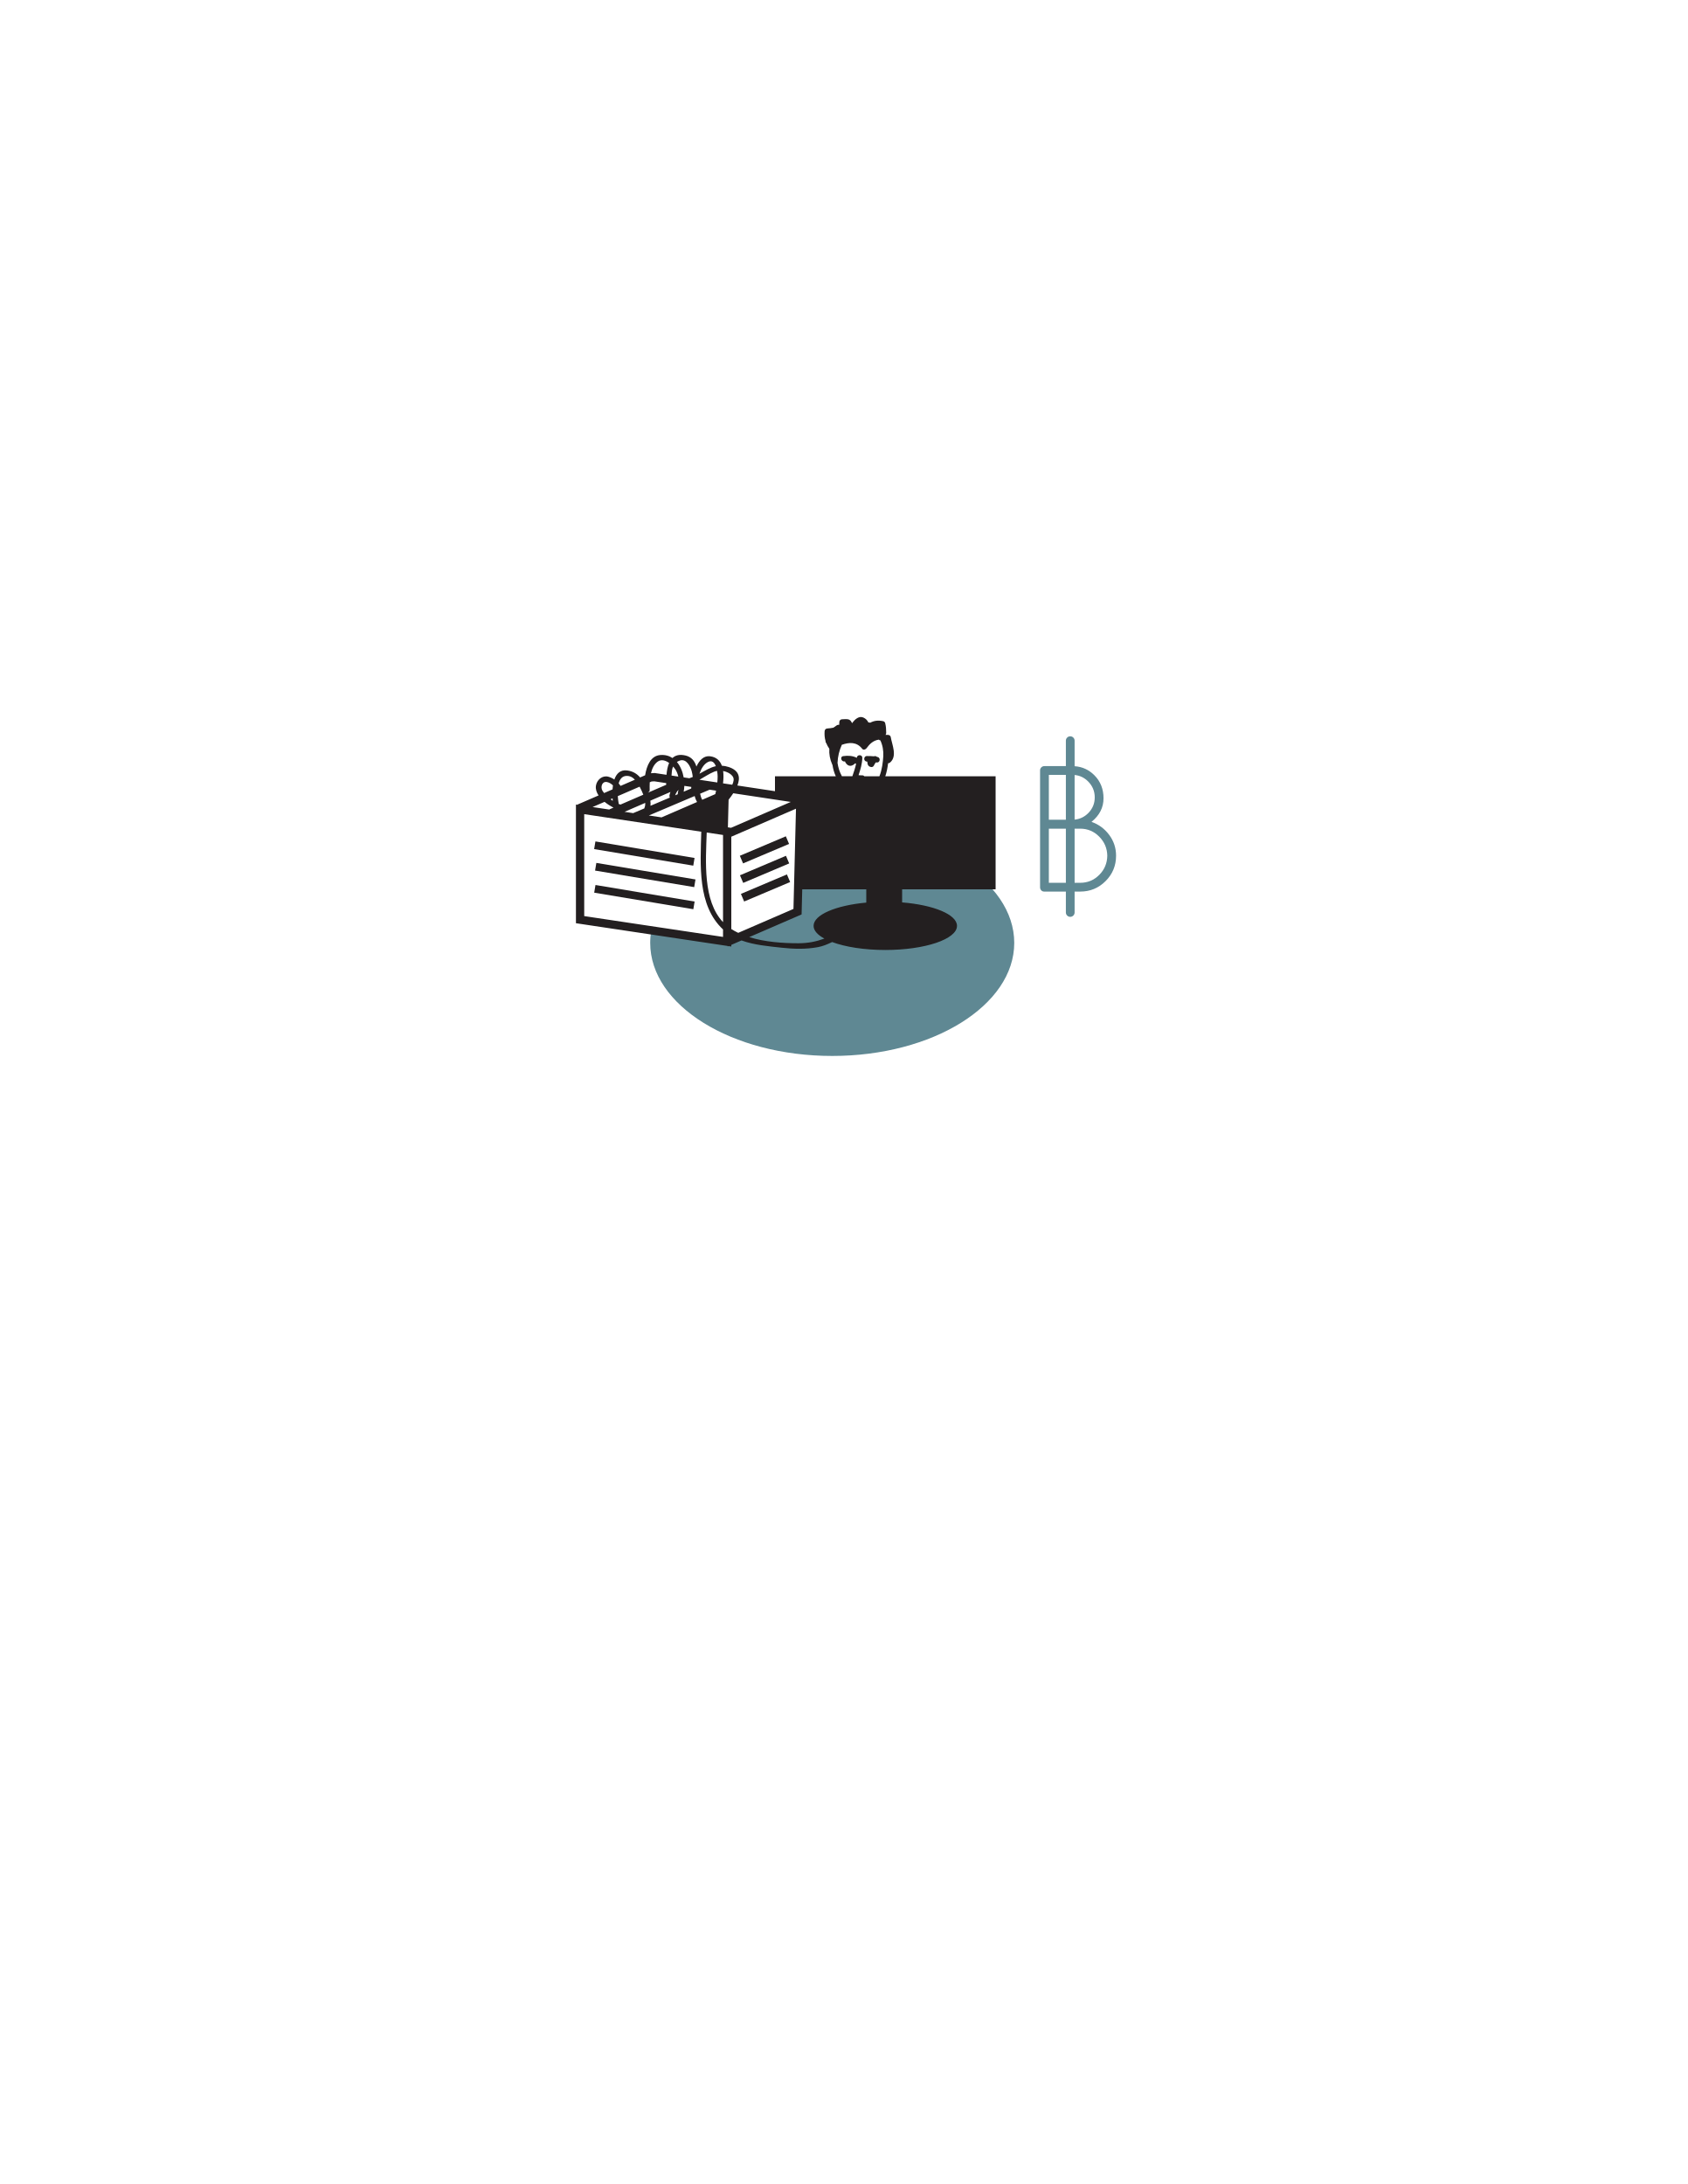
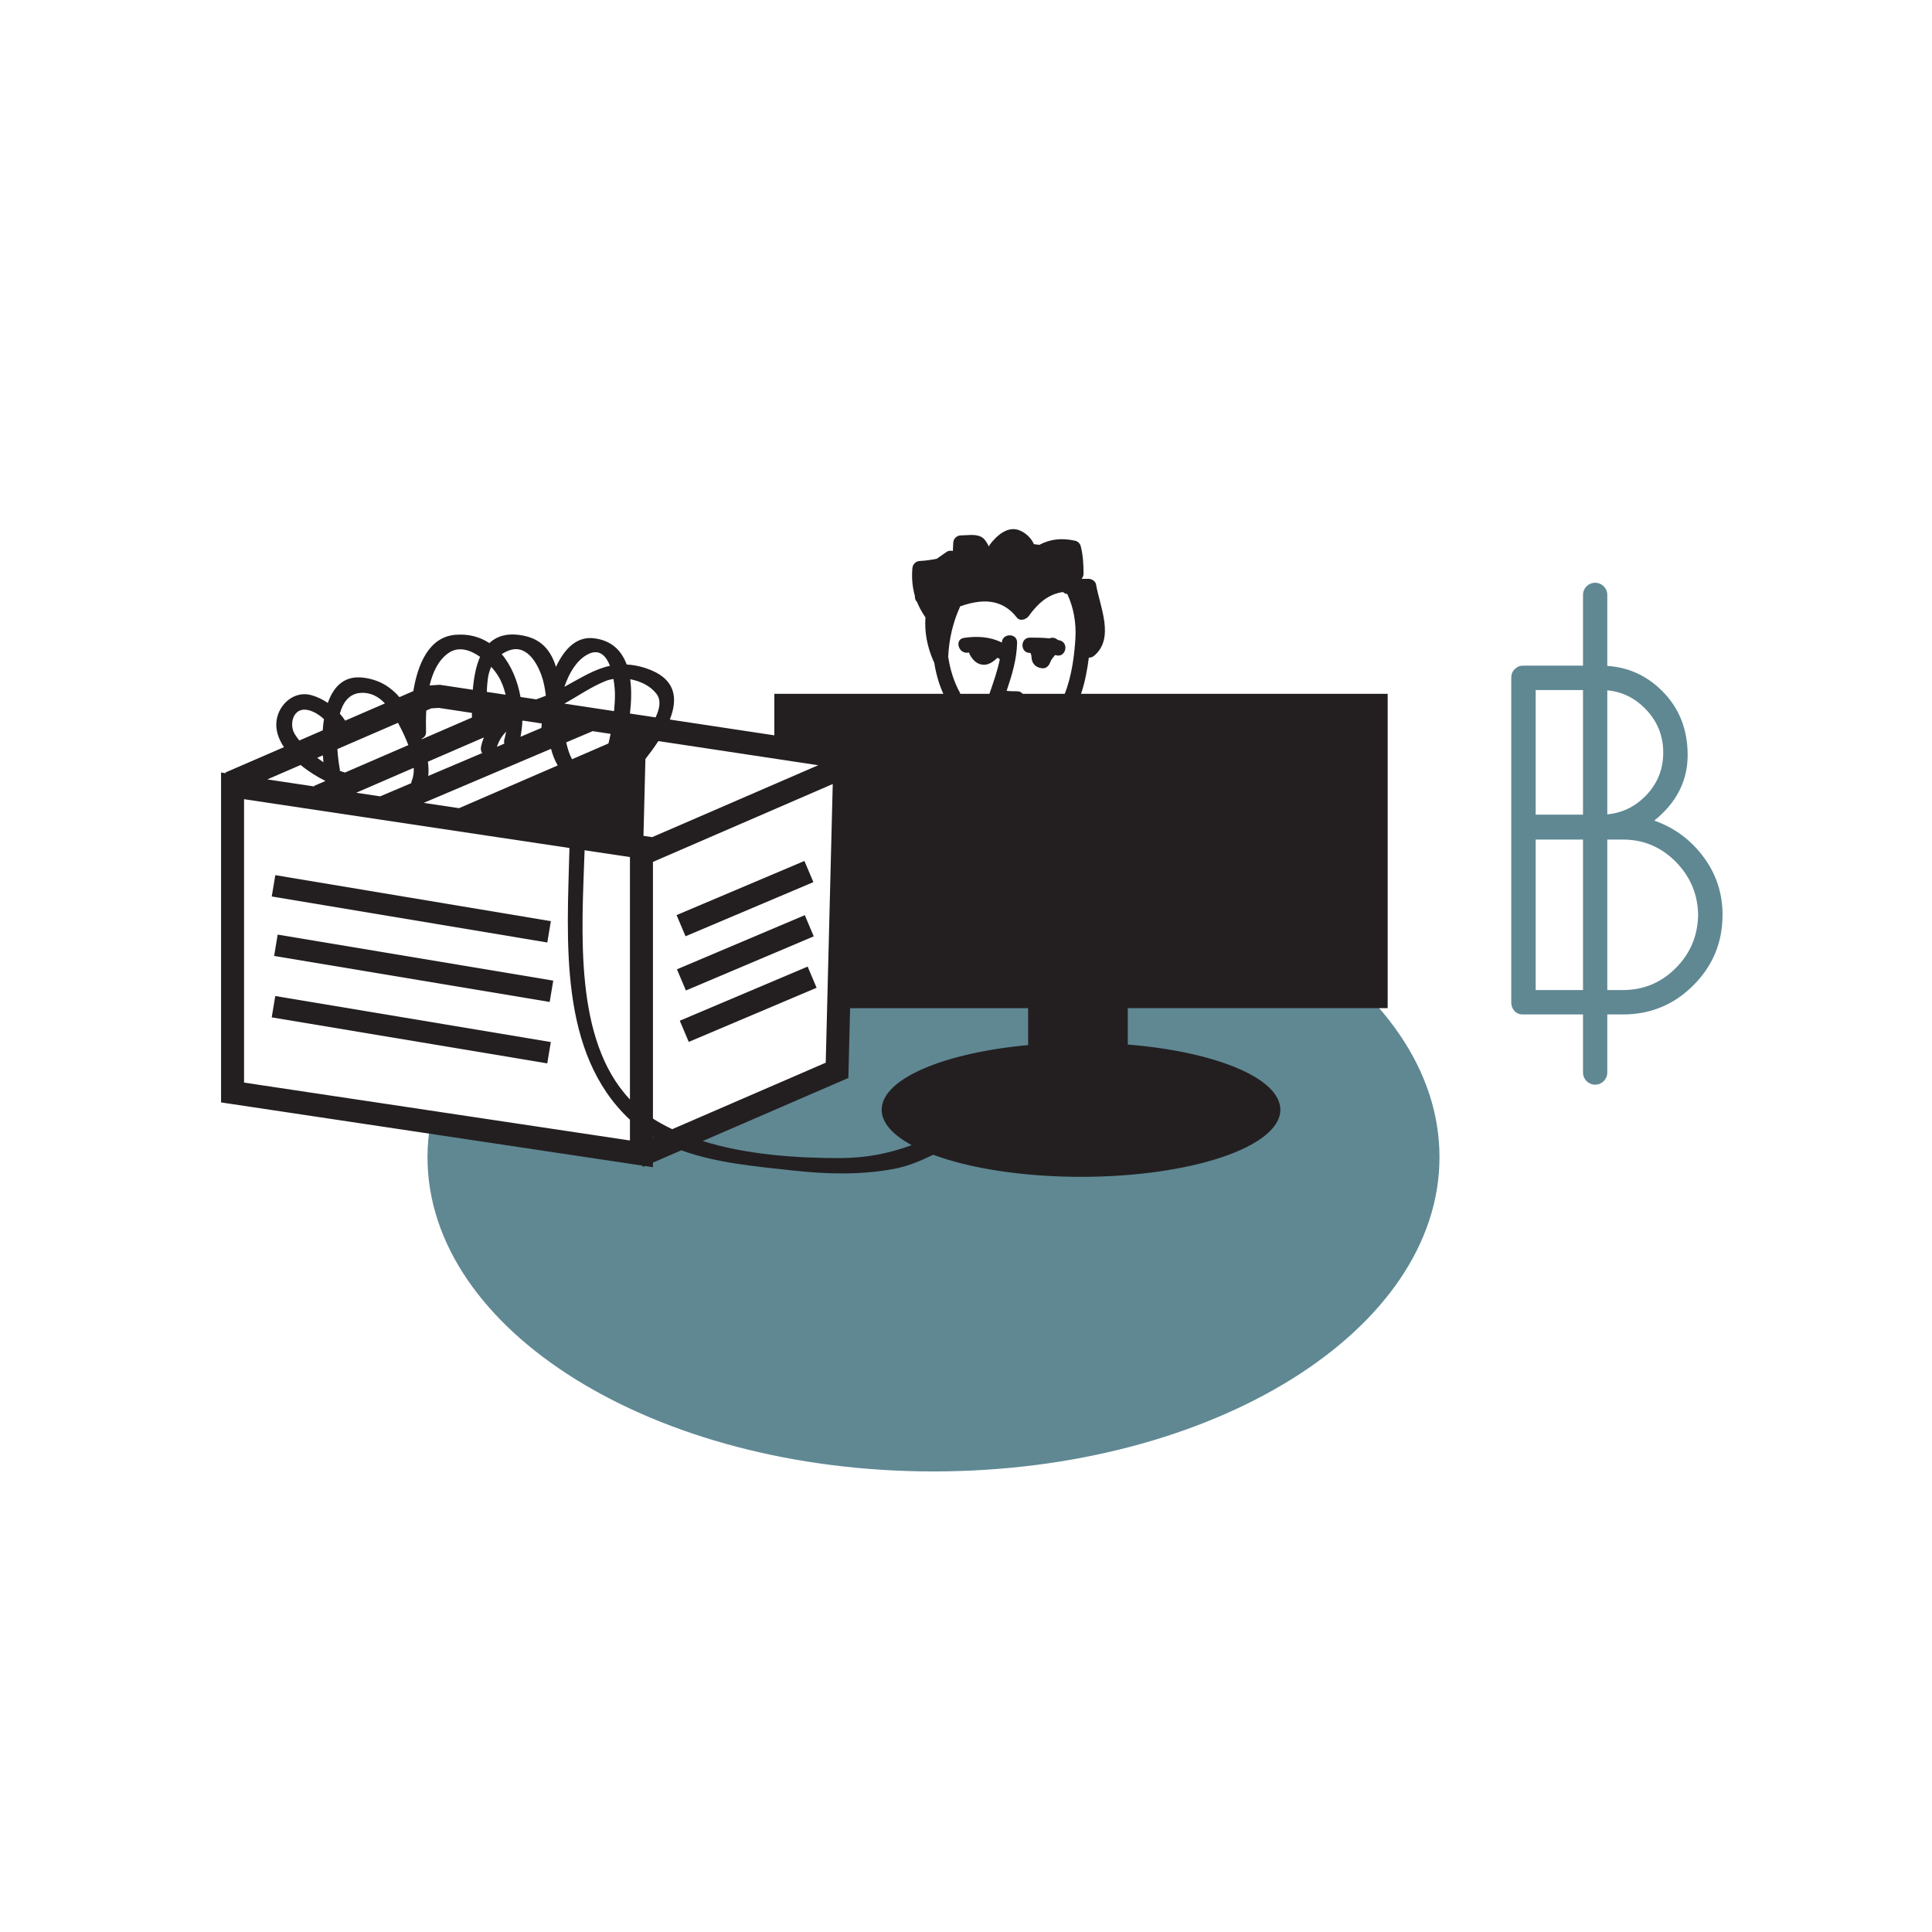
- <svg xmlns="http://www.w3.org/2000/svg" version="1.1" id="Layer_1" x="0px" y="0px" width="612px" height="792px" viewBox="0 0 612 792" enable-background="new 0 0 612 792" xml:space="preserve">
-   <path fill="#5F8893" d="M301.76,300.924c-3.532,0-6.997,0.177-10.38,0.509l-2.047,23.401l-1,6.667l-26.667,9.667l-25.515-3.685  c-0.253,1.46-0.392,2.941-0.392,4.443c0,22.644,29.549,41,66,41s66-18.356,66-41S338.211,300.924,301.76,300.924z" />
+ <svg xmlns="http://www.w3.org/2000/svg" version="1.1" id="Layer_1" x="0px" y="0px" width="252px" height="252px" viewBox="180 270 252 252" enable-background="new 180 270 252 252" xml:space="preserve">
+   <path fill="#5F8893" d="M301.76,379.924c-3.532,0-6.997,0.177-10.38,0.509l-2.047,23.401l-1,6.667l-26.667,9.667l-25.515-3.685  c-0.253,1.46-0.392,2.941-0.392,4.443c0,22.644,29.549,41,66,41s66-18.356,66-41S338.211,379.924,301.76,379.924z" />
  <g>
-     <rect x="215.418" y="308.09" transform="matrix(0.9864 0.1647 -0.1647 0.9864 54.149 -34.245)" fill="#231F20" width="36.44" height="2.821" />
-     <rect x="215.751" y="315.928" transform="matrix(-0.9864 -0.1647 0.1647 -0.9864 412.4965 668.871)" fill="#231F20" width="36.44" height="2.821" />
-     <rect x="215.435" y="323.941" transform="matrix(-0.9864 -0.1647 0.1647 -0.9864 410.5496 684.7349)" fill="#231F20" width="36.44" height="2.821" />
-     <rect x="276.076" y="312.928" transform="matrix(-0.3899 -0.9208 0.9208 -0.3899 89.3206 703.1434)" fill="#231F20" width="3" height="18.112" />
-     <rect x="275.734" y="306.229" transform="matrix(0.3899 0.9208 -0.9208 0.3899 459.4531 -62.947)" fill="#231F20" width="3" height="18.112" />
-     <rect x="275.686" y="299.157" transform="matrix(0.3899 0.9208 -0.9208 0.3899 452.9121 -67.2173)" fill="#231F20" width="3" height="18.112" />
-     <path fill="#231F20" d="M361,322.5v-41h-39.994c0.514-1.519,0.819-3.159,1.016-4.723c0.229,0.006,0.468-0.054,0.685-0.236   c2.734-2.304,0.75-6.415,0.257-9.306c-0.074-0.432-0.553-0.734-0.964-0.734h-0.933c0.163-0.176,0.268-0.406,0.266-0.667   c-0.007-1.238-0.063-2.4-0.369-3.599c-0.083-0.323-0.368-0.625-0.698-0.698c-1.822-0.406-3.309-0.208-4.703,0.529   c-0.23-0.039-0.466-0.064-0.702-0.091c-0.37-0.799-1.016-1.436-1.859-1.79c-1.551-0.651-3.013,0.698-3.866,1.812   c-0.069,0.09-0.112,0.178-0.144,0.266c-0.004,0.001-0.008,0.001-0.012,0.002c-0.256-0.487-0.531-1.01-1.017-1.253   c-0.767-0.383-1.809-0.181-2.63-0.178c-0.553,0.002-0.99,0.453-1,1c-0.006,0.348-0.029,0.689-0.049,1.031   c-0.26-0.074-0.588-0.03-0.789,0.105c-0.442,0.297-0.875,0.6-1.303,0.909c-0.717,0.142-1.44,0.26-2.192,0.288   c-0.576,0.021-0.958,0.441-1,1c-0.096,1.293,0.01,2.446,0.331,3.542c0.001,0.042,0.002,0.082,0.002,0.124   c0,0.295,0.113,0.519,0.279,0.683c0.274,0.681,0.64,1.348,1.102,2.019c-0.142,1.827,0.195,3.794,1.089,5.803   c0.014,0.032,0.038,0.049,0.054,0.078c0.224,1.454,0.621,2.845,1.191,4.083H281v5.414l-13.631-2.06   c1.107-2.795,0.785-5.397-3.131-6.698c-0.897-0.298-1.719-0.439-2.497-0.48c-0.665-1.808-1.961-3.144-4.276-3.423   c-2.283-0.276-3.871,1.425-4.945,3.73c-0.614-1.962-1.74-3.492-3.988-4.014c-2.164-0.502-3.661-0.066-4.698,0.915   c-1.211-0.799-2.683-1.224-4.429-1.083c-3.45,0.278-4.912,3.811-5.492,7.345l-1.813,0.785c-1.151-1.336-2.618-2.262-4.659-2.535   c-2.532-0.339-3.943,1.168-4.682,3.295c-0.673-0.461-1.408-0.82-2.182-1.028c-2.191-0.59-4.187,1.166-4.499,3.288   c-0.179,1.219,0.226,2.407,0.959,3.504l-7.626,3.303l0.041,0.095l-0.619-0.093v43.034l54.964,8.244l0.073,0.169l0.271-0.117   l1.026,0.154v-0.598l3.701-1.603c4.607,1.678,9.823,2.106,14.506,2.627c4.403,0.49,8.859,0.612,13.226-0.204   c1.844-0.344,3.504-1.067,5.128-1.842c4.757,1.767,11.629,2.877,19.273,2.877c14.359,0,26-3.917,26-8.75   c0-4.125-8.484-7.581-19.897-8.505V322.5H361z M256.552,276.411c1.558-0.886,2.476,0.075,3.005,1.433   c-2.082,0.453-3.895,1.636-5.939,2.74C254.234,278.786,255.166,277.2,256.552,276.411z M258.998,279.824   c0.317-0.127,0.662-0.208,1.018-0.267c0.138,0.788,0.192,1.527,0.194,1.983c0.003,0.734-0.045,1.474-0.115,2.215l-6.483-0.98   C255.405,281.792,257.079,280.597,258.998,279.824z M259.646,286.721c-0.088,0.42-0.178,0.84-0.283,1.253l-4.748,2.056   c-0.349-0.633-0.584-1.384-0.76-2.199l3.449-1.464L259.646,286.721z M252.744,290.841l-12.869,5.573l-4.612-0.692l16.609-7.049   C252.064,289.419,252.34,290.145,252.744,290.841z M245.785,287.997l-0.965,0.41c0.255-0.804,0.672-1.446,1.201-1.97   c-0.067,0.353-0.148,0.7-0.241,1.039C245.726,287.671,245.742,287.841,245.785,287.997z M247.894,287.102   c0.125-0.663,0.217-1.349,0.237-2.067c0.031-0.014,0.065-0.025,0.096-0.039l2.438,0.368c-0.021,0.206-0.034,0.391-0.05,0.583   L247.894,287.102z M246.511,275.803c2.397-0.787,3.812,2.148,4.294,3.851c0.193,0.684,0.308,1.383,0.389,2.088   c-0.141,0.057-0.277,0.117-0.421,0.171c-0.275,0.103-0.551,0.206-0.827,0.308l-2.053-0.31c-0.374-2.079-1.182-4.085-2.451-5.586   C245.755,276.114,246.106,275.936,246.511,275.803z M243.632,279.528c0.076-0.565,0.224-1.083,0.437-1.554   c0.354,0.391,0.655,0.786,0.879,1.144c0.479,0.767,0.797,1.616,1.003,2.499l-2.459-0.372   C243.513,280.673,243.555,280.1,243.632,279.528z M242.896,289.224l-7.038,2.987c0.067-0.611,0.041-1.235-0.044-1.861l7.298-3.16   c-0.156,0.384-0.285,0.794-0.375,1.247C242.675,288.749,242.748,289.017,242.896,289.224z M238.469,276.196   c1.305-0.933,2.85-0.447,4.15,0.476c-0.552,1.244-0.818,2.763-0.949,4.298l-4.286-0.648l-1.349,0.081   C236.441,278.684,237.171,277.123,238.469,276.196z M235.57,286.46c-0.021-0.822-0.026-1.778,0.027-2.776l0.669-0.29l0.98-0.058   l4.305,0.651c0,0.21,0.003,0.404,0.005,0.607l-6.519,2.823c-0.01-0.026-0.018-0.053-0.028-0.079   C235.332,287.207,235.582,286.919,235.57,286.46z M233.964,291.151c0.029,0.613-0.04,1.192-0.257,1.692   c-0.046,0.106-0.055,0.207-0.067,0.309l-4.051,1.719l-3.131-0.47L233.964,291.151z M227.024,281.38   c1.344-0.094,2.367,0.502,3.186,1.369l-5.183,2.245c-0.215-0.315-0.444-0.622-0.701-0.912   C224.738,282.602,225.545,281.483,227.024,281.38z M231.913,285.28c0.063,0.118,0.125,0.235,0.185,0.351   c0.354,0.678,0.798,1.582,1.165,2.555l-8.272,3.582c-0.224-0.074-0.447-0.141-0.672-0.231c0.001-0.072,0.017-0.138,0.003-0.216   c-0.12-0.64-0.25-1.573-0.318-2.615L231.913,285.28z M220.045,283.59c0.795,0.136,1.558,0.611,2.208,1.211   c-0.073,0.481-0.125,0.972-0.158,1.462l-3.057,1.324c-0.214-0.275-0.422-0.553-0.595-0.838   C217.672,285.477,218.235,283.28,220.045,283.59z M222.188,290.421c-0.279-0.179-0.545-0.379-0.811-0.578l0.738-0.32   C222.137,289.83,222.158,290.14,222.188,290.421z M219.21,290.781c1.012,0.832,2.15,1.54,3.239,2.087l-1.481,0.641l0.032,0.074   l-6.135-0.92L219.21,290.781z M262.167,339.758l-50.333-7.55v-36.966l42.443,6.367c-0.308,12.086-1.456,26.716,7.89,35.447V339.758   z M262.167,334.407c-7.362-7.774-6.269-21.931-5.915-32.503l5.915,0.887V334.407z M262.166,284.068   c0.178-1.508,0.23-3.058,0.038-4.472c1.368,0.252,2.674,0.902,3.438,1.922c0.644,0.859,0.365,2.007-0.129,3.055L262.166,284.068z    M265.067,300.193l-1.135-0.17l0.252-10.02c0.589-0.749,1.166-1.538,1.688-2.341l20.852,3.151L265.067,300.193z M265.167,339.374   v-0.073c0.024,0.014,0.047,0.028,0.071,0.042L265.167,339.374z M267.679,338.286c-0.834-0.399-1.642-0.832-2.406-1.315   c-0.037-0.023-0.07-0.049-0.106-0.073v-33.478l23.452-10.157l-0.915,36.351L267.679,338.286z M314.103,327.314   c-11.01,1.017-19.103,4.408-19.103,8.436c0,1.695,1.437,3.277,3.917,4.618c-2.98,1.086-5.905,1.686-9.448,1.688   c-5.557,0.003-12.082-0.433-17.809-2.224l18.995-8.226l0.229-9.105h23.219V327.314z M320.27,274.294   c-0.122,1.981-0.446,4.862-1.395,7.206h-5.472c-0.161-0.197-0.404-0.332-0.736-0.333c-0.467-0.001-0.92-0.005-1.367-0.057   c0.691-2.05,1.313-4.073,1.367-6.277c0.031-1.282-1.937-1.284-1.995-0.023c-1.523-0.769-3.213-0.864-4.938-0.608   c-1.272,0.189-0.729,2.116,0.532,1.928c0.047-0.007,0.092-0.01,0.138-0.016c0.02,0.074,0.026,0.147,0.066,0.223   c0.389,0.74,0.973,1.36,1.86,1.374c0.687,0.011,1.287-0.455,1.781-0.919c0.101,0.06,0.202,0.117,0.301,0.184   c-0.306,1.538-0.841,3.016-1.354,4.522h-3.807c-0.02-0.057-0.022-0.113-0.055-0.171c-0.766-1.373-1.27-2.99-1.518-4.67   c0.11-2.375,0.636-4.511,1.566-6.57c2.685-0.946,5.4-1.104,7.381,1.452c0.43,0.554,1.236,0.259,1.571-0.202   c1.153-1.59,2.462-2.822,4.456-3.117c0.142,0.143,0.331,0.238,0.558,0.265C320.031,270.213,320.396,272.248,320.27,274.294z" />
-     <path fill="#231F20" d="M318.266,274.536c-0.094-0.029-0.191-0.041-0.286-0.065c-0.3-0.273-0.73-0.378-1.094-0.201   c-0.846-0.098-1.708-0.102-2.553-0.103c-1.29,0-1.29,2,0,2c0.029,0,0.059,0,0.088,0c0.017,0.057,0.024,0.115,0.048,0.171   c0.119,0.271,0.042,0.572,0.171,0.897c0.244,0.615,0.714,0.885,1.359,0.932c0.465,0.033,0.82-0.335,0.964-0.734   c0.138-0.381,0.397-0.687,0.66-0.993c0.036,0.01,0.074,0.014,0.11,0.025C318.971,276.842,319.496,274.911,318.266,274.536z" />
+     <rect x="215.414" y="387.116" transform="matrix(-0.9863 -0.1647 0.1647 -0.9863 400.0926 810.2252)" fill="#231F20" width="36.442" height="2.821" />
+     <rect x="215.752" y="394.903" transform="matrix(0.9863 0.1647 -0.1647 0.9863 68.464 -33.1217)" fill="#231F20" width="36.442" height="2.821" />
+     <rect x="215.437" y="402.915" transform="matrix(0.9863 0.1647 -0.1647 0.9863 69.7792 -32.9603)" fill="#231F20" width="36.442" height="2.821" />
+     <rect x="276.077" y="391.954" transform="matrix(0.3899 0.9208 -0.9208 0.3899 538.6131 -10.9581)" fill="#231F20" width="3" height="18.111" />
+     <rect x="275.732" y="385.204" transform="matrix(-0.3899 -0.9208 0.9208 -0.3899 22.2773 803.2785)" fill="#231F20" width="3" height="18.111" />
+     <rect x="275.684" y="378.132" transform="matrix(-0.3899 -0.9208 0.9208 -0.3899 28.723 793.4051)" fill="#231F20" width="3" height="18.111" />
+     <path fill="#231F20" d="M361,401.5v-41h-39.994c0.514-1.519,0.819-3.159,1.016-4.723c0.229,0.006,0.468-0.054,0.685-0.236   c2.734-2.304,0.75-6.415,0.257-9.306c-0.074-0.432-0.553-0.734-0.964-0.734h-0.933c0.163-0.176,0.268-0.406,0.266-0.667   c-0.007-1.238-0.063-2.4-0.369-3.599c-0.083-0.323-0.368-0.625-0.698-0.698c-1.822-0.406-3.309-0.208-4.703,0.529   c-0.23-0.039-0.466-0.064-0.702-0.091c-0.37-0.799-1.016-1.436-1.859-1.79c-1.551-0.651-3.013,0.698-3.866,1.812   c-0.069,0.09-0.112,0.178-0.144,0.266c-0.004,0.001-0.008,0.001-0.012,0.002c-0.256-0.487-0.531-1.01-1.017-1.253   c-0.767-0.383-1.809-0.181-2.63-0.178c-0.553,0.002-0.99,0.453-1,1c-0.006,0.348-0.029,0.689-0.049,1.031   c-0.26-0.074-0.588-0.03-0.789,0.105c-0.442,0.297-0.875,0.6-1.303,0.909c-0.717,0.142-1.44,0.26-2.192,0.288   c-0.576,0.021-0.958,0.441-1,1c-0.096,1.293,0.01,2.446,0.331,3.542c0.001,0.042,0.002,0.082,0.002,0.124   c0,0.295,0.113,0.519,0.279,0.683c0.274,0.681,0.64,1.348,1.102,2.019c-0.142,1.827,0.195,3.794,1.089,5.803   c0.014,0.032,0.038,0.049,0.054,0.078c0.224,1.454,0.621,2.845,1.191,4.083H281v5.414l-13.631-2.06   c1.107-2.795,0.785-5.397-3.131-6.698c-0.897-0.298-1.719-0.439-2.497-0.48c-0.665-1.808-1.961-3.144-4.276-3.423   c-2.283-0.276-3.871,1.425-4.945,3.73c-0.614-1.962-1.74-3.492-3.988-4.014c-2.164-0.502-3.661-0.066-4.698,0.915   c-1.211-0.799-2.683-1.224-4.429-1.083c-3.45,0.278-4.912,3.811-5.492,7.345l-1.813,0.785c-1.151-1.336-2.618-2.262-4.659-2.535   c-2.532-0.339-3.943,1.168-4.682,3.295c-0.673-0.461-1.408-0.82-2.182-1.028c-2.191-0.59-4.187,1.166-4.499,3.288   c-0.179,1.219,0.226,2.407,0.959,3.504l-7.626,3.303l0.041,0.095l-0.619-0.093v43.034l54.964,8.244l0.073,0.169l0.271-0.117   l1.026,0.154v-0.598l3.701-1.603c4.607,1.678,9.823,2.106,14.506,2.627c4.403,0.49,8.859,0.612,13.226-0.204   c1.844-0.344,3.504-1.067,5.128-1.842c4.757,1.767,11.629,2.877,19.273,2.877c14.359,0,26-3.917,26-8.75   c0-4.125-8.484-7.581-19.897-8.505V401.5H361z M256.552,355.411c1.558-0.886,2.476,0.075,3.005,1.433   c-2.082,0.453-3.895,1.636-5.939,2.74C254.234,357.786,255.166,356.2,256.552,355.411z M258.998,358.824   c0.317-0.127,0.662-0.208,1.018-0.267c0.138,0.788,0.192,1.527,0.194,1.983c0.003,0.734-0.045,1.474-0.115,2.215l-6.483-0.98   C255.405,360.792,257.079,359.597,258.998,358.824z M259.646,365.721c-0.088,0.42-0.178,0.84-0.283,1.253l-4.748,2.056   c-0.349-0.633-0.584-1.384-0.76-2.199l3.449-1.464L259.646,365.721z M252.744,369.841l-12.869,5.573l-4.612-0.692l16.609-7.049   C252.064,368.419,252.34,369.145,252.744,369.841z M245.785,366.997l-0.965,0.41c0.255-0.804,0.672-1.446,1.201-1.97   c-0.067,0.353-0.148,0.7-0.241,1.039C245.726,366.671,245.742,366.841,245.785,366.997z M247.894,366.102   c0.125-0.663,0.217-1.349,0.237-2.067c0.031-0.014,0.065-0.025,0.096-0.039l2.438,0.368c-0.021,0.206-0.034,0.391-0.05,0.583   L247.894,366.102z M246.511,354.803c2.397-0.787,3.812,2.148,4.294,3.851c0.193,0.684,0.308,1.383,0.389,2.088   c-0.141,0.057-0.277,0.117-0.421,0.171c-0.275,0.103-0.551,0.206-0.827,0.308l-2.053-0.31c-0.374-2.079-1.182-4.085-2.451-5.586   C245.755,355.114,246.106,354.936,246.511,354.803z M243.632,358.528c0.076-0.565,0.224-1.083,0.437-1.554   c0.354,0.391,0.655,0.786,0.879,1.144c0.479,0.767,0.797,1.616,1.003,2.499l-2.459-0.372   C243.513,359.673,243.555,359.1,243.632,358.528z M242.896,368.224l-7.038,2.987c0.067-0.611,0.041-1.235-0.044-1.861l7.298-3.16   c-0.156,0.384-0.285,0.794-0.375,1.247C242.675,367.749,242.748,368.017,242.896,368.224z M238.469,355.196   c1.305-0.933,2.85-0.447,4.15,0.476c-0.552,1.244-0.818,2.763-0.949,4.298l-4.286-0.648l-1.349,0.081   C236.441,357.684,237.171,356.123,238.469,355.196z M235.57,365.46c-0.021-0.822-0.026-1.778,0.027-2.776l0.669-0.29l0.98-0.058   l4.305,0.651c0,0.21,0.003,0.404,0.005,0.607l-6.519,2.823c-0.01-0.026-0.018-0.053-0.028-0.079   C235.332,366.207,235.582,365.919,235.57,365.46z M233.964,370.151c0.029,0.613-0.04,1.192-0.257,1.692   c-0.046,0.106-0.055,0.207-0.067,0.309l-4.051,1.719l-3.131-0.47L233.964,370.151z M227.024,360.38   c1.344-0.094,2.367,0.502,3.186,1.369l-5.183,2.245c-0.215-0.315-0.444-0.622-0.701-0.912   C224.738,361.602,225.545,360.483,227.024,360.38z M231.913,364.28c0.063,0.118,0.125,0.235,0.185,0.351   c0.354,0.678,0.798,1.582,1.165,2.555l-8.272,3.582c-0.224-0.074-0.447-0.141-0.672-0.231c0.001-0.072,0.017-0.138,0.003-0.216   c-0.12-0.64-0.25-1.573-0.318-2.615L231.913,364.28z M220.045,362.59c0.795,0.136,1.558,0.611,2.208,1.211   c-0.073,0.481-0.125,0.972-0.158,1.462l-3.057,1.324c-0.214-0.275-0.422-0.553-0.595-0.838   C217.672,364.477,218.235,362.28,220.045,362.59z M222.188,369.421c-0.279-0.179-0.545-0.379-0.811-0.578l0.738-0.32   C222.137,368.83,222.158,369.14,222.188,369.421z M219.21,369.781c1.012,0.832,2.15,1.54,3.239,2.087l-1.481,0.641l0.032,0.074   l-6.135-0.92L219.21,369.781z M262.167,418.758l-50.333-7.55v-36.966l42.443,6.367c-0.308,12.086-1.456,26.716,7.89,35.447V418.758   z M262.167,413.407c-7.362-7.774-6.269-21.931-5.915-32.503l5.915,0.887V413.407z M262.166,363.068   c0.178-1.508,0.23-3.058,0.038-4.472c1.368,0.252,2.674,0.902,3.438,1.922c0.644,0.859,0.365,2.007-0.129,3.055L262.166,363.068z    M265.067,379.193l-1.135-0.17l0.252-10.02c0.589-0.749,1.166-1.538,1.688-2.341l20.852,3.151L265.067,379.193z M265.167,418.374   v-0.073c0.024,0.014,0.047,0.028,0.071,0.042L265.167,418.374z M267.679,417.286c-0.834-0.399-1.642-0.832-2.406-1.315   c-0.037-0.023-0.07-0.049-0.106-0.073V382.42l23.452-10.157l-0.915,36.351L267.679,417.286z M314.103,406.314   c-11.01,1.017-19.103,4.408-19.103,8.436c0,1.695,1.437,3.277,3.917,4.618c-2.98,1.086-5.905,1.686-9.448,1.688   c-5.557,0.003-12.082-0.433-17.809-2.224l18.995-8.226l0.229-9.105h23.219V406.314z M320.27,353.294   c-0.122,1.981-0.446,4.862-1.395,7.206h-5.472c-0.161-0.197-0.404-0.332-0.736-0.333c-0.467-0.001-0.92-0.005-1.367-0.057   c0.691-2.05,1.313-4.073,1.367-6.277c0.031-1.282-1.937-1.284-1.995-0.023c-1.523-0.769-3.213-0.864-4.938-0.608   c-1.272,0.189-0.729,2.116,0.532,1.928c0.047-0.007,0.092-0.01,0.138-0.016c0.02,0.074,0.026,0.147,0.066,0.223   c0.389,0.74,0.973,1.36,1.86,1.374c0.687,0.011,1.287-0.455,1.781-0.919c0.101,0.06,0.202,0.117,0.301,0.184   c-0.306,1.538-0.841,3.016-1.354,4.522h-3.807c-0.02-0.057-0.022-0.113-0.055-0.171c-0.766-1.373-1.27-2.99-1.518-4.67   c0.11-2.375,0.636-4.511,1.566-6.57c2.685-0.946,5.4-1.104,7.381,1.452c0.43,0.554,1.236,0.259,1.571-0.202   c1.153-1.59,2.462-2.822,4.456-3.117c0.142,0.143,0.331,0.238,0.558,0.265C320.031,349.213,320.396,351.248,320.27,353.294z" />
+     <path fill="#231F20" d="M318.266,353.536c-0.094-0.029-0.191-0.041-0.286-0.065c-0.3-0.273-0.73-0.378-1.094-0.201   c-0.846-0.098-1.708-0.102-2.553-0.103c-1.29,0-1.29,2,0,2c0.029,0,0.059,0,0.088,0c0.017,0.057,0.024,0.115,0.048,0.171   c0.119,0.271,0.042,0.572,0.171,0.897c0.244,0.615,0.714,0.885,1.359,0.932c0.465,0.033,0.82-0.335,0.964-0.734   c0.138-0.381,0.397-0.687,0.66-0.993c0.036,0.01,0.074,0.014,0.11,0.025C318.971,355.842,319.496,353.911,318.266,353.536z" />
  </g>
-   <path fill="#BABBBD" d="M233.333,337.5" />
-   <path fill="#5F8893" d="M402.177,302.749c-1.669-2.231-3.803-3.803-6.402-4.713c2.902-2.34,4.354-5.188,4.354-8.547  c0-3.357-1.104-6.143-3.314-8.353c-2.011-2.011-4.403-3.097-7.168-3.278v-9.263c0-0.875-0.709-1.584-1.584-1.584  s-1.584,0.709-1.584,1.584v9.225h-7.799c-0.434,0-0.803,0.152-1.105,0.455c-0.304,0.304-0.455,0.672-0.455,1.105v42.38  c0,0.434,0.141,0.802,0.423,1.105c0.281,0.304,0.639,0.455,1.072,0.455h7.864v7.576c0,0.875,0.709,1.584,1.584,1.584  s1.584-0.709,1.584-1.584v-7.576h2.033c3.596,0,6.662-1.268,9.197-3.803c2.535-2.535,3.803-5.6,3.803-9.197  C404.68,307.505,403.845,304.981,402.177,302.749z M394.572,283.411c1.581,1.604,2.372,3.521,2.372,5.752  c0,2.232-0.791,4.139-2.372,5.72c-1.386,1.385-3.027,2.163-4.926,2.336v-16.176C391.545,281.219,393.187,282.009,394.572,283.411z   M380.305,281.007h6.174v16.25h-6.174V281.007z M380.305,320.137v-19.63h6.174v19.63H380.305z M398.569,317.277  c-1.907,1.907-4.204,2.86-6.89,2.86h-2.033v-19.63h2.033c2.686,0,4.982,0.965,6.89,2.893c1.906,1.929,2.882,4.236,2.925,6.922  C401.451,313.052,400.476,315.37,398.569,317.277z" />
+   <path fill="#BABBBD" d="M233.333,416.5" />
+   <path fill="#5F8893" d="M402.177,381.749c-1.669-2.231-3.803-3.803-6.402-4.713c2.902-2.34,4.354-5.188,4.354-8.547  c0-3.357-1.104-6.143-3.314-8.353c-2.011-2.011-4.403-3.097-7.168-3.278v-9.263c0-0.875-0.709-1.584-1.584-1.584  s-1.584,0.709-1.584,1.584v9.225h-7.799c-0.434,0-0.803,0.152-1.105,0.455c-0.304,0.304-0.455,0.672-0.455,1.105v42.38  c0,0.434,0.141,0.802,0.423,1.105c0.281,0.304,0.639,0.455,1.072,0.455h7.864v7.576c0,0.875,0.709,1.584,1.584,1.584  s1.584-0.709,1.584-1.584v-7.576h2.033c3.596,0,6.662-1.268,9.197-3.803s3.803-5.6,3.803-9.197  C404.68,386.505,403.845,383.981,402.177,381.749z M394.572,362.411c1.581,1.604,2.372,3.521,2.372,5.752  c0,2.232-0.791,4.139-2.372,5.72c-1.386,1.385-3.027,2.163-4.926,2.336v-16.176C391.545,360.219,393.187,361.009,394.572,362.411z   M380.305,360.007h6.174v16.25h-6.174V360.007z M380.305,399.137v-19.63h6.174v19.63H380.305z M398.569,396.277  c-1.907,1.907-4.204,2.86-6.89,2.86h-2.033v-19.63h2.033c2.686,0,4.982,0.965,6.89,2.893c1.906,1.929,2.882,4.236,2.925,6.922  C401.451,392.052,400.476,394.37,398.569,396.277z" />
</svg>
